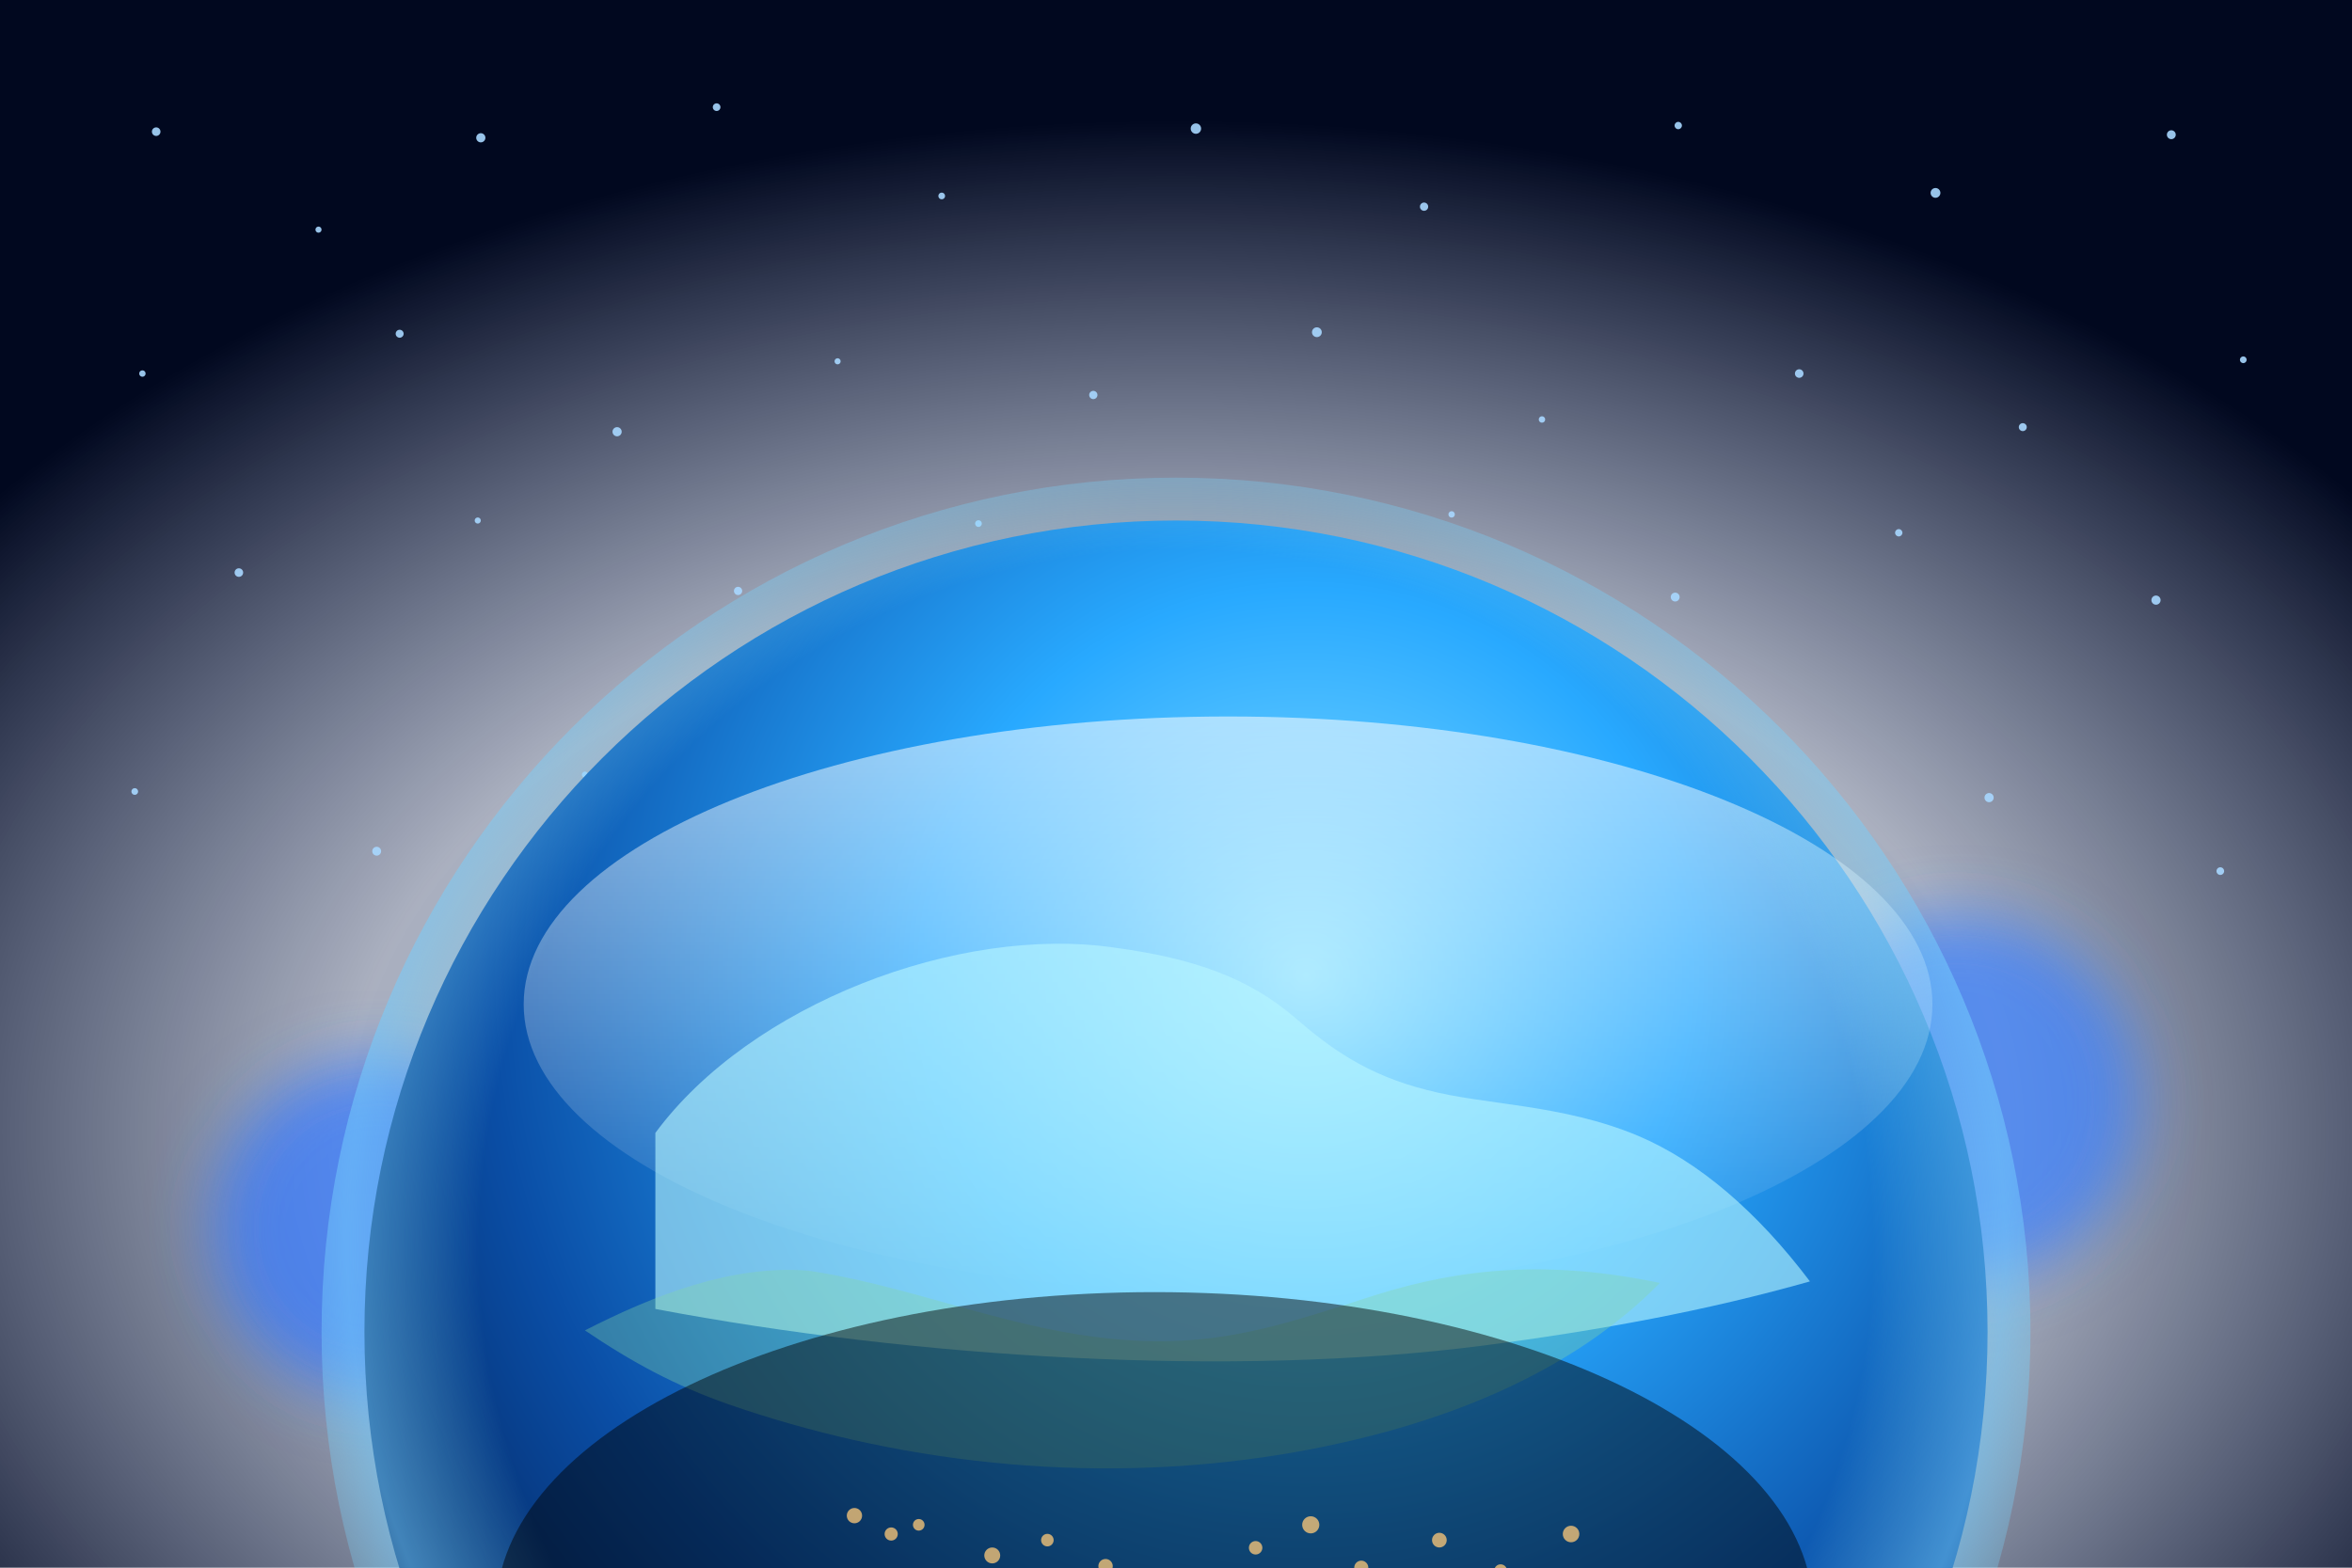
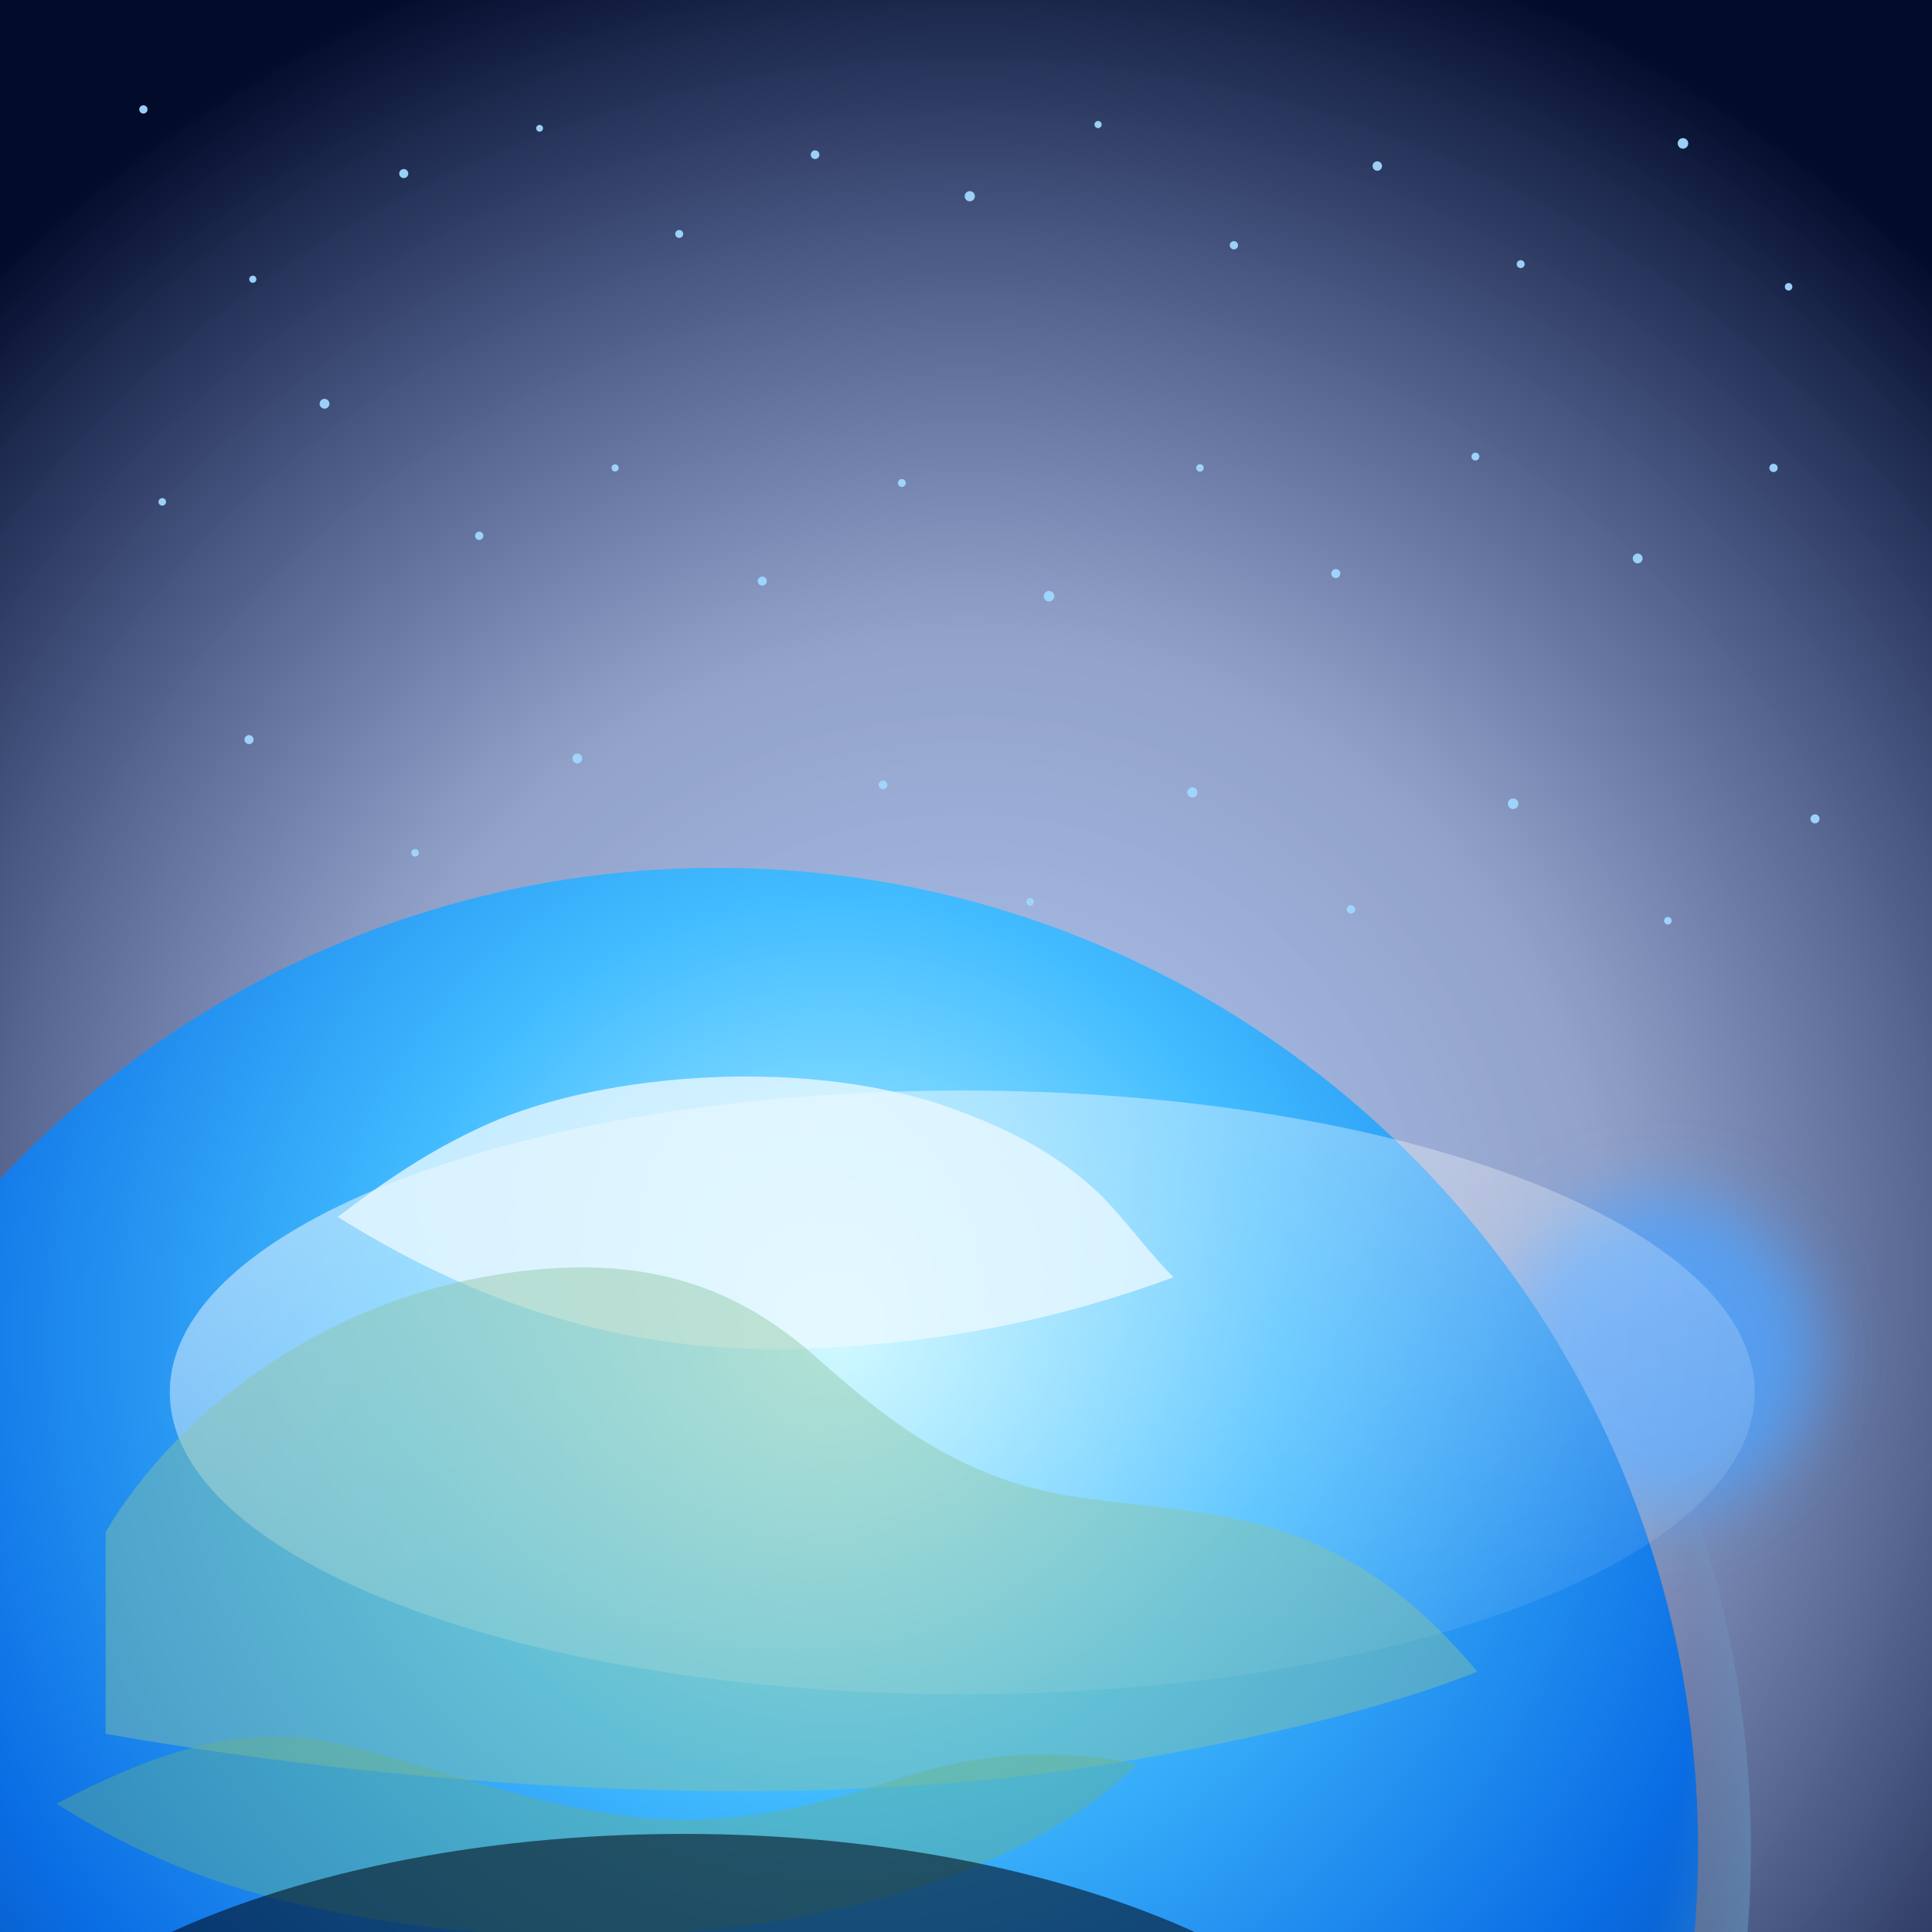
- <svg xmlns="http://www.w3.org/2000/svg" viewBox="0 0 1536 1024" role="img" aria-labelledby="title desc">
+ <svg xmlns="http://www.w3.org/2000/svg" viewBox="0 0 1024 1024" role="img" aria-labelledby="title desc">
  <defs>
-     <radialGradient id="spaceGlow" cx="50%" cy="72%" r="64%">
-       <stop offset="0%" stop-color="#1c58b8" stop-opacity="0.45" />
-       <stop offset="55%" stop-color="#0b1b48" stop-opacity="0.35" />
-       <stop offset="100%" stop-color="#01081f" stop-opacity="1" />
+     <radialGradient id="bg" cx="50%" cy="66%" r="72%">
+       <stop offset="0%" stop-color="#1b5fdb" stop-opacity="0.35" />
+       <stop offset="46%" stop-color="#0d2f85" stop-opacity="0.45" />
+       <stop offset="100%" stop-color="#020b2a" />
    </radialGradient>
-     <radialGradient id="planet" cx="58%" cy="28%" r="70%">
-       <stop offset="0%" stop-color="#8ce2ff" />
-       <stop offset="34%" stop-color="#28a9ff" />
-       <stop offset="72%" stop-color="#0a4ea6" />
-       <stop offset="100%" stop-color="#031f53" />
+     <radialGradient id="planet" cx="56%" cy="24%" r="76%">
+       <stop offset="0%" stop-color="#b8f5ff" />
+       <stop offset="30%" stop-color="#42bcff" />
+       <stop offset="64%" stop-color="#0a6de4" />
+       <stop offset="100%" stop-color="#042969" />
    </radialGradient>
-     <radialGradient id="atmosphere" cx="50%" cy="45%" r="55%">
-       <stop offset="74%" stop-color="#7de2ff" stop-opacity="0" />
-       <stop offset="88%" stop-color="#73ceff" stop-opacity="0.55" />
-       <stop offset="100%" stop-color="#80dfff" stop-opacity="0" />
+     <radialGradient id="atmo" cx="52%" cy="40%" r="60%">
+       <stop offset="74%" stop-color="#7cd8ff" stop-opacity="0" />
+       <stop offset="91%" stop-color="#7fd8ff" stop-opacity="0.62" />
+       <stop offset="100%" stop-color="#6abfff" stop-opacity="0" />
    </radialGradient>
-     <linearGradient id="horizon" x1="0" y1="0" x2="0" y2="1">
-       <stop offset="0%" stop-color="#ffffff" stop-opacity="0.55" />
+     <linearGradient id="daylight" x1="0" y1="0" x2="1" y2="1">
+       <stop offset="0%" stop-color="#ffffff" stop-opacity="0.58" />
      <stop offset="100%" stop-color="#ffffff" stop-opacity="0" />
    </linearGradient>
-     <filter id="blur20" x="-20%" y="-20%" width="140%" height="140%">
-       <feGaussianBlur stdDeviation="20" />
+     <filter id="blur" x="-30%" y="-30%" width="160%" height="160%">
+       <feGaussianBlur stdDeviation="18" />
    </filter>
  </defs>
-   <rect width="1536" height="1024" fill="url(#spaceGlow)" />
-   <g fill="#a7d7ff" opacity="0.9">
-     <circle cx="102" cy="86" r="2.8" />
-     <circle cx="208" cy="150" r="2" />
-     <circle cx="314" cy="90" r="3" />
-     <circle cx="468" cy="70" r="2.5" />
-     <circle cx="615" cy="128" r="2.2" />
-     <circle cx="781" cy="84" r="3.4" />
-     <circle cx="930" cy="135" r="2.7" />
-     <circle cx="1096" cy="82" r="2.4" />
-     <circle cx="1264" cy="126" r="3.2" />
-     <circle cx="1418" cy="88" r="2.9" />
-     <circle cx="93" cy="244" r="2.1" />
-     <circle cx="261" cy="218" r="2.6" />
-     <circle cx="403" cy="282" r="3" />
-     <circle cx="547" cy="236" r="2" />
-     <circle cx="714" cy="258" r="2.7" />
-     <circle cx="860" cy="217" r="3.2" />
-     <circle cx="1007" cy="274" r="2.1" />
-     <circle cx="1175" cy="244" r="2.8" />
-     <circle cx="1321" cy="279" r="2.6" />
-     <circle cx="1465" cy="235" r="2.2" />
-     <circle cx="156" cy="374" r="2.8" />
-     <circle cx="312" cy="340" r="2" />
-     <circle cx="482" cy="386" r="2.7" />
-     <circle cx="639" cy="342" r="2.2" />
-     <circle cx="794" cy="380" r="3.1" />
-     <circle cx="948" cy="336" r="2.1" />
-     <circle cx="1094" cy="390" r="2.9" />
-     <circle cx="1240" cy="348" r="2.4" />
-     <circle cx="1408" cy="392" r="3" />
-     <circle cx="88" cy="517" r="2.2" />
-     <circle cx="246" cy="556" r="2.9" />
-     <circle cx="382" cy="506" r="2" />
-     <circle cx="542" cy="560" r="2.7" />
-     <circle cx="699" cy="514" r="3.3" />
-     <circle cx="856" cy="566" r="2.2" />
-     <circle cx="1004" cy="519" r="2.8" />
-     <circle cx="1151" cy="563" r="2.4" />
-     <circle cx="1299" cy="521" r="3" />
-     <circle cx="1450" cy="569" r="2.5" />
+   <rect width="1024" height="1024" fill="url(#bg)" />
+   <g fill="#9fd7ff" opacity="0.95">
+     <circle cx="76" cy="58" r="2.2" />
+     <circle cx="134" cy="148" r="1.9" />
+     <circle cx="214" cy="92" r="2.4" />
+     <circle cx="286" cy="68" r="1.8" />
+     <circle cx="360" cy="124" r="2.1" />
+     <circle cx="432" cy="82" r="2.3" />
+     <circle cx="514" cy="104" r="2.7" />
+     <circle cx="582" cy="66" r="1.9" />
+     <circle cx="654" cy="130" r="2.2" />
+     <circle cx="730" cy="88" r="2.5" />
+     <circle cx="806" cy="140" r="2.1" />
+     <circle cx="892" cy="76" r="2.8" />
+     <circle cx="948" cy="152" r="2" />
+     <circle cx="86" cy="266" r="2" />
+     <circle cx="172" cy="214" r="2.6" />
+     <circle cx="254" cy="284" r="2.2" />
+     <circle cx="326" cy="248" r="1.9" />
+     <circle cx="404" cy="308" r="2.4" />
+     <circle cx="478" cy="256" r="2.1" />
+     <circle cx="556" cy="316" r="2.8" />
+     <circle cx="636" cy="248" r="2" />
+     <circle cx="708" cy="304" r="2.4" />
+     <circle cx="782" cy="242" r="2.1" />
+     <circle cx="868" cy="296" r="2.6" />
+     <circle cx="940" cy="248" r="2.2" />
+     <circle cx="132" cy="392" r="2.4" />
+     <circle cx="220" cy="452" r="2" />
+     <circle cx="306" cy="402" r="2.6" />
+     <circle cx="386" cy="466" r="2.1" />
+     <circle cx="468" cy="416" r="2.3" />
+     <circle cx="546" cy="478" r="2" />
+     <circle cx="632" cy="420" r="2.7" />
+     <circle cx="716" cy="482" r="2.2" />
+     <circle cx="802" cy="426" r="2.8" />
+     <circle cx="884" cy="488" r="2" />
+     <circle cx="962" cy="434" r="2.4" />
  </g>
-   <g opacity="0.7">
-     <circle cx="248" cy="802" r="110" fill="#2f74ff" filter="url(#blur20)" />
-     <circle cx="1278" cy="718" r="120" fill="#357dff" filter="url(#blur20)" />
+   <g opacity="0.8">
+     <circle cx="170" cy="760" r="72" fill="#3f8dff" filter="url(#blur)" />
+     <circle cx="880" cy="718" r="84" fill="#4da3ff" filter="url(#blur)" />
  </g>
-   <g transform="translate(768 870)">
-     <circle cx="0" cy="0" r="530" fill="url(#planet)" />
-     <ellipse cx="34" cy="-214" rx="460" ry="188" fill="url(#horizon)" />
-     <circle cx="0" cy="0" r="558" fill="url(#atmosphere)" />
-     <path d="M-340 -130c62-84 198-136 300-121 52 7 88 20 118 46 22 19 46 37 86 47 38 10 88 9 138 30 40 17 78 50 112 95-67 19-137 32-214 42-163 21-371 8-540-24z" fill="#b7f6ff" opacity="0.6" />
-     <path d="M-240 -40c80 12 150 48 236 46 49-1 90-16 134-30 57-18 114-23 186-8-55 56-138 94-247 112-129 21-256 4-362-33-34-12-62-27-93-48 45-23 96-43 146-39z" fill="#85d7a3" opacity="0.34" />
-     <ellipse cx="-14" cy="182" rx="430" ry="208" fill="#000" opacity="0.47" />
-     <g fill="#ffc978" opacity="0.75">
-       <circle cx="-210" cy="120" r="5" />
-       <circle cx="-186" cy="132" r="4.3" />
-       <circle cx="-168" cy="126" r="3.8" />
-       <circle cx="-120" cy="146" r="5.2" />
-       <circle cx="-84" cy="136" r="4.1" />
-       <circle cx="-46" cy="153" r="4.7" />
-       <circle cx="52" cy="141" r="4.4" />
-       <circle cx="88" cy="126" r="5.6" />
-       <circle cx="121" cy="154" r="4.6" />
-       <circle cx="172" cy="136" r="4.8" />
-       <circle cx="212" cy="156" r="4.2" />
-       <circle cx="258" cy="132" r="5.4" />
+   <g transform="translate(380 980)">
+     <circle cx="0" cy="0" r="520" fill="url(#planet)" />
+     <circle cx="0" cy="0" r="548" fill="url(#atmo)" />
+     <ellipse cx="130" cy="-242" rx="420" ry="160" fill="url(#daylight)" />
+     <path d="M-122 -384c62-28 172-36 248-8 30 11 55 24 77 45 14 14 25 30 39 44-60 22-124 36-203 38-98 2-176-30-240-70 25-19 48-35 79-49z" fill="#eaf9ff" opacity="0.78" />
+     <path d="M-324 -168c38-64 114-121 205-136 82-14 131 8 170 42 34 30 72 63 131 74 44 8 92 6 139 28 30 14 56 35 82 66-52 21-132 39-202 50-151 24-347 14-525-17z" fill="#8bc49f" opacity="0.44" />
+     <path d="M-212 -58c61 12 116 38 181 42 46 3 86-8 127-21 42-14 82-17 127-8-38 37-96 64-169 79-101 20-206 14-293-9-41-11-78-28-111-49 46-24 90-41 138-34z" fill="#6ab184" opacity="0.40" />
+     <ellipse cx="-18" cy="186" rx="398" ry="194" fill="#000815" opacity="0.56" />
+     <g fill="#ffc978" opacity="0.8">
+       <circle cx="-182" cy="96" r="4.8" />
+       <circle cx="-164" cy="108" r="3.4" />
+       <circle cx="-144" cy="101" r="3.1" />
+       <circle cx="-112" cy="122" r="4.2" />
+       <circle cx="-88" cy="130" r="3.6" />
+       <circle cx="-62" cy="124" r="3.5" />
+       <circle cx="-24" cy="144" r="4.1" />
+       <circle cx="18" cy="132" r="3.4" />
+       <circle cx="46" cy="146" r="4.6" />
+       <circle cx="82" cy="138" r="3.3" />
+       <circle cx="116" cy="126" r="4.9" />
+       <circle cx="152" cy="142" r="3.8" />
+       <circle cx="192" cy="136" r="4.3" />
+       <circle cx="228" cy="150" r="3.5" />
+       <circle cx="258" cy="138" r="4.7" />
    </g>
  </g>
</svg>
